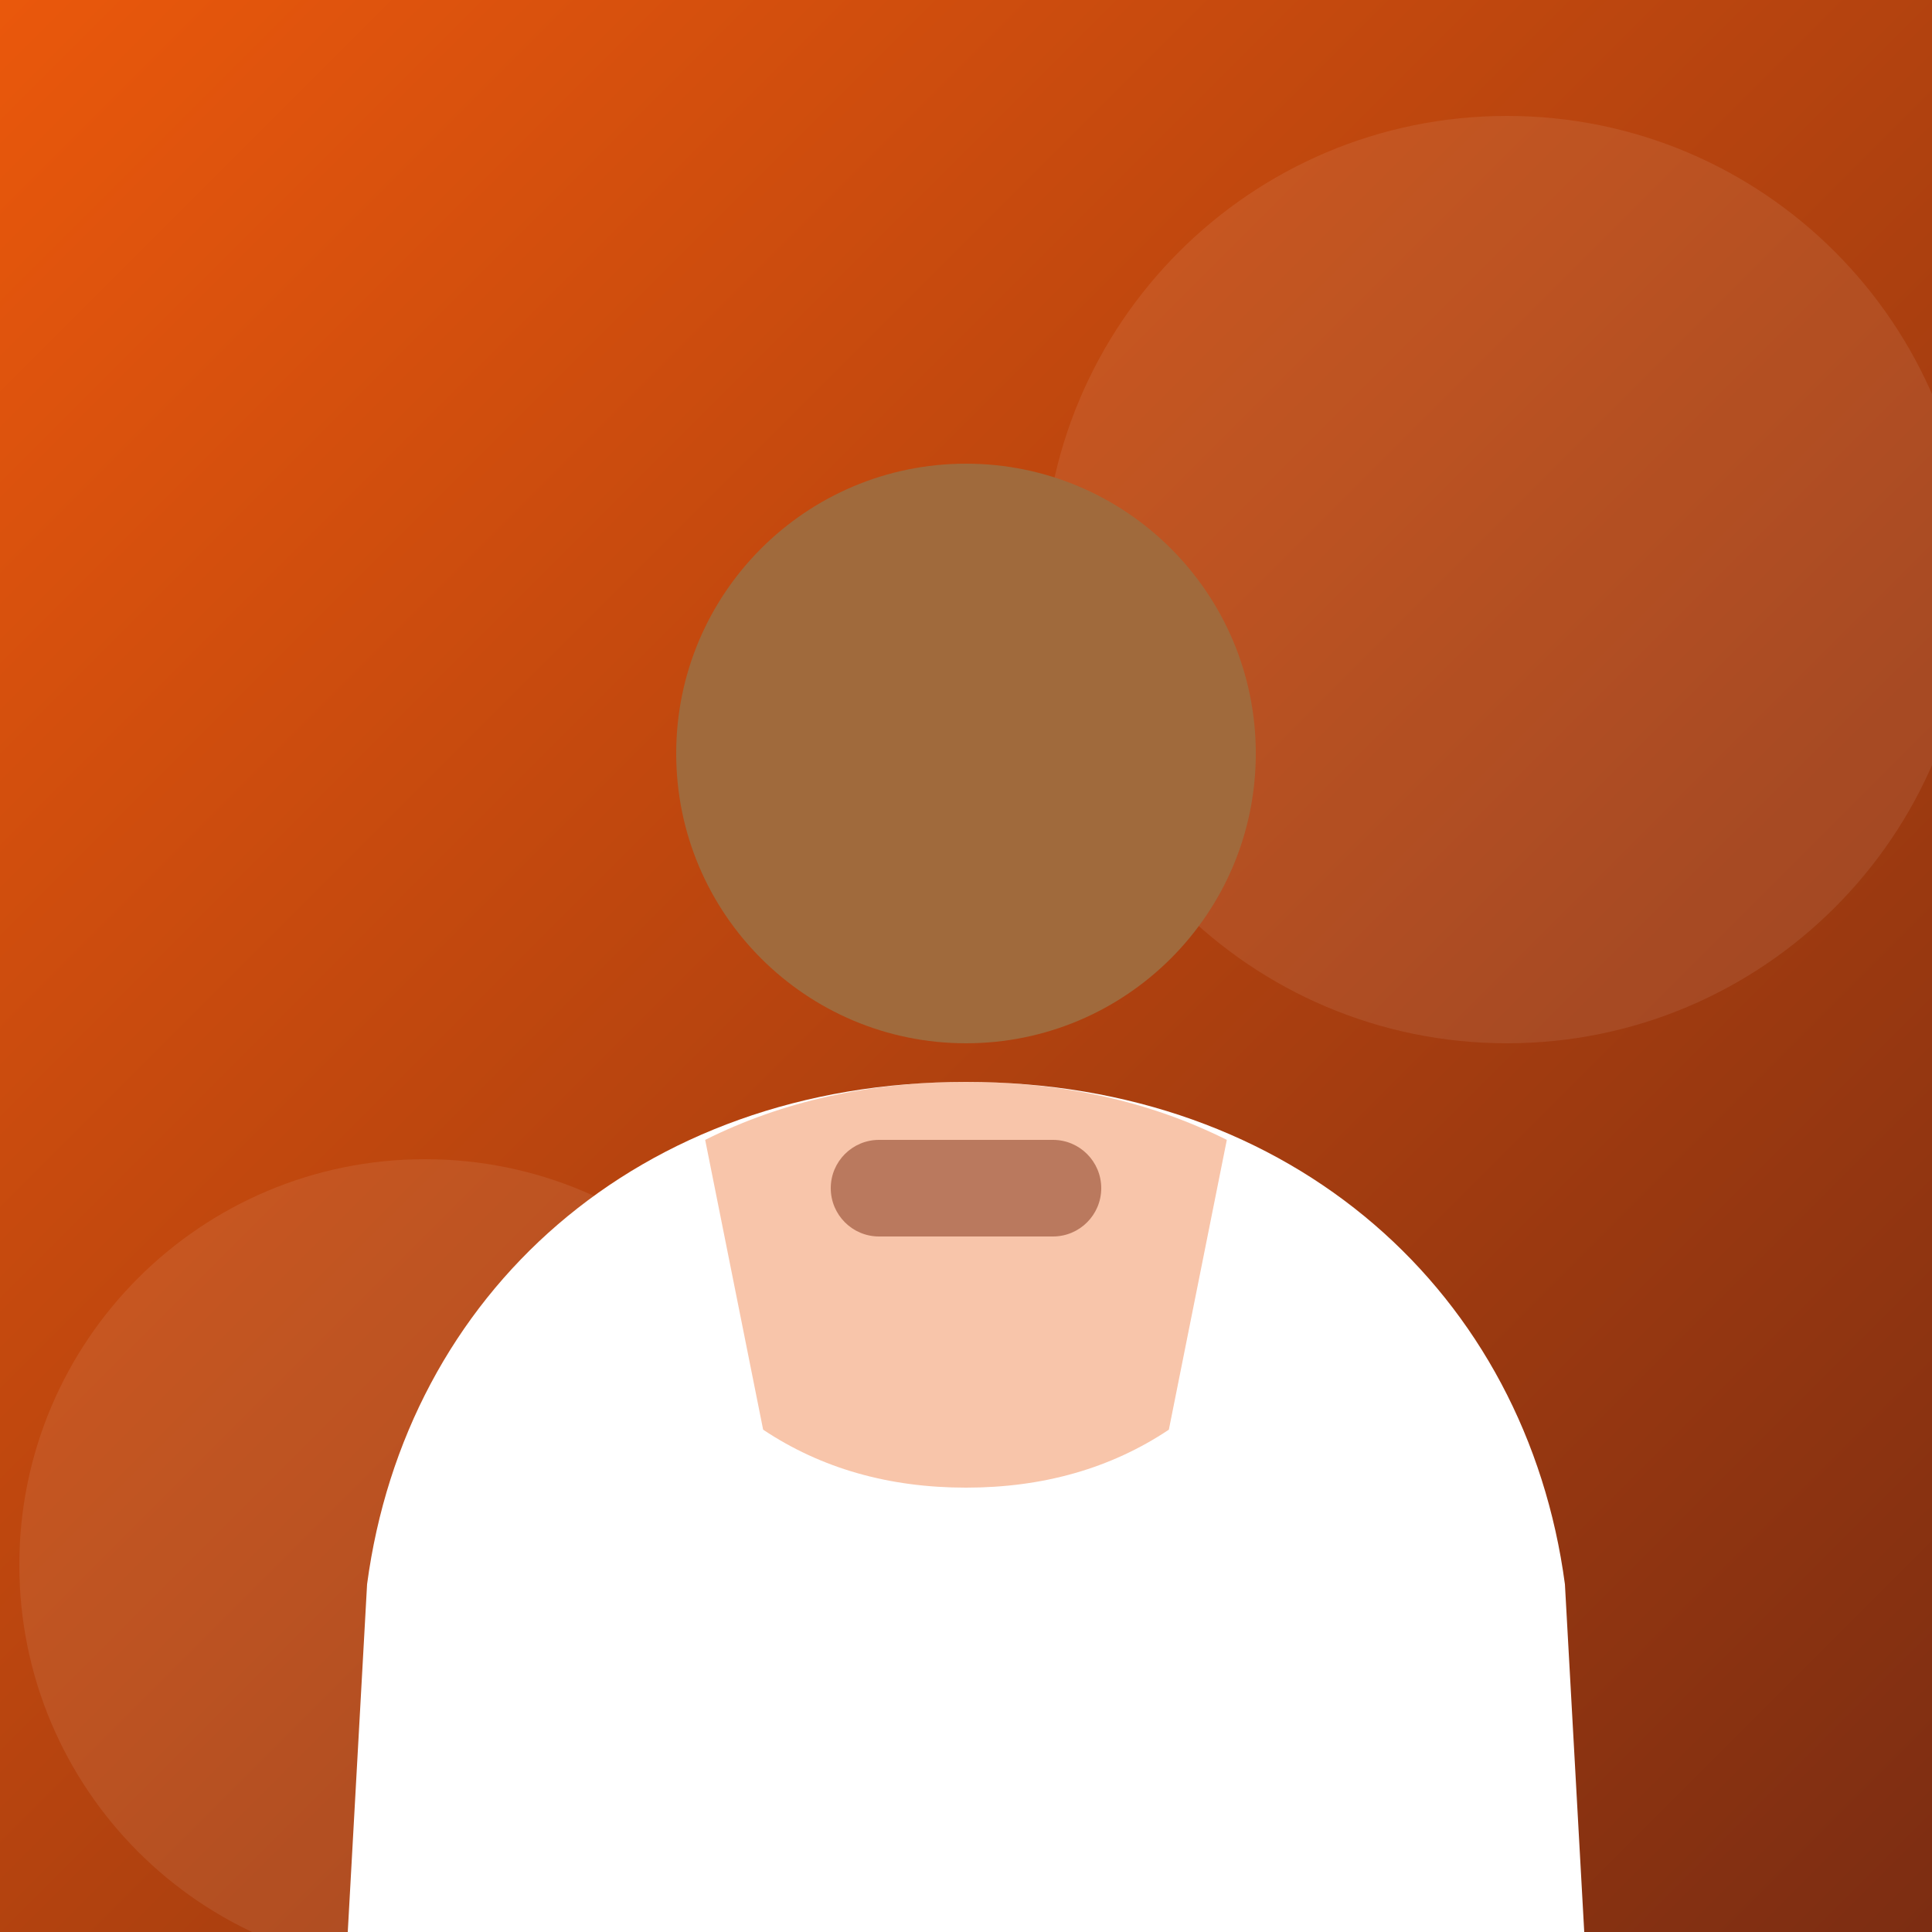
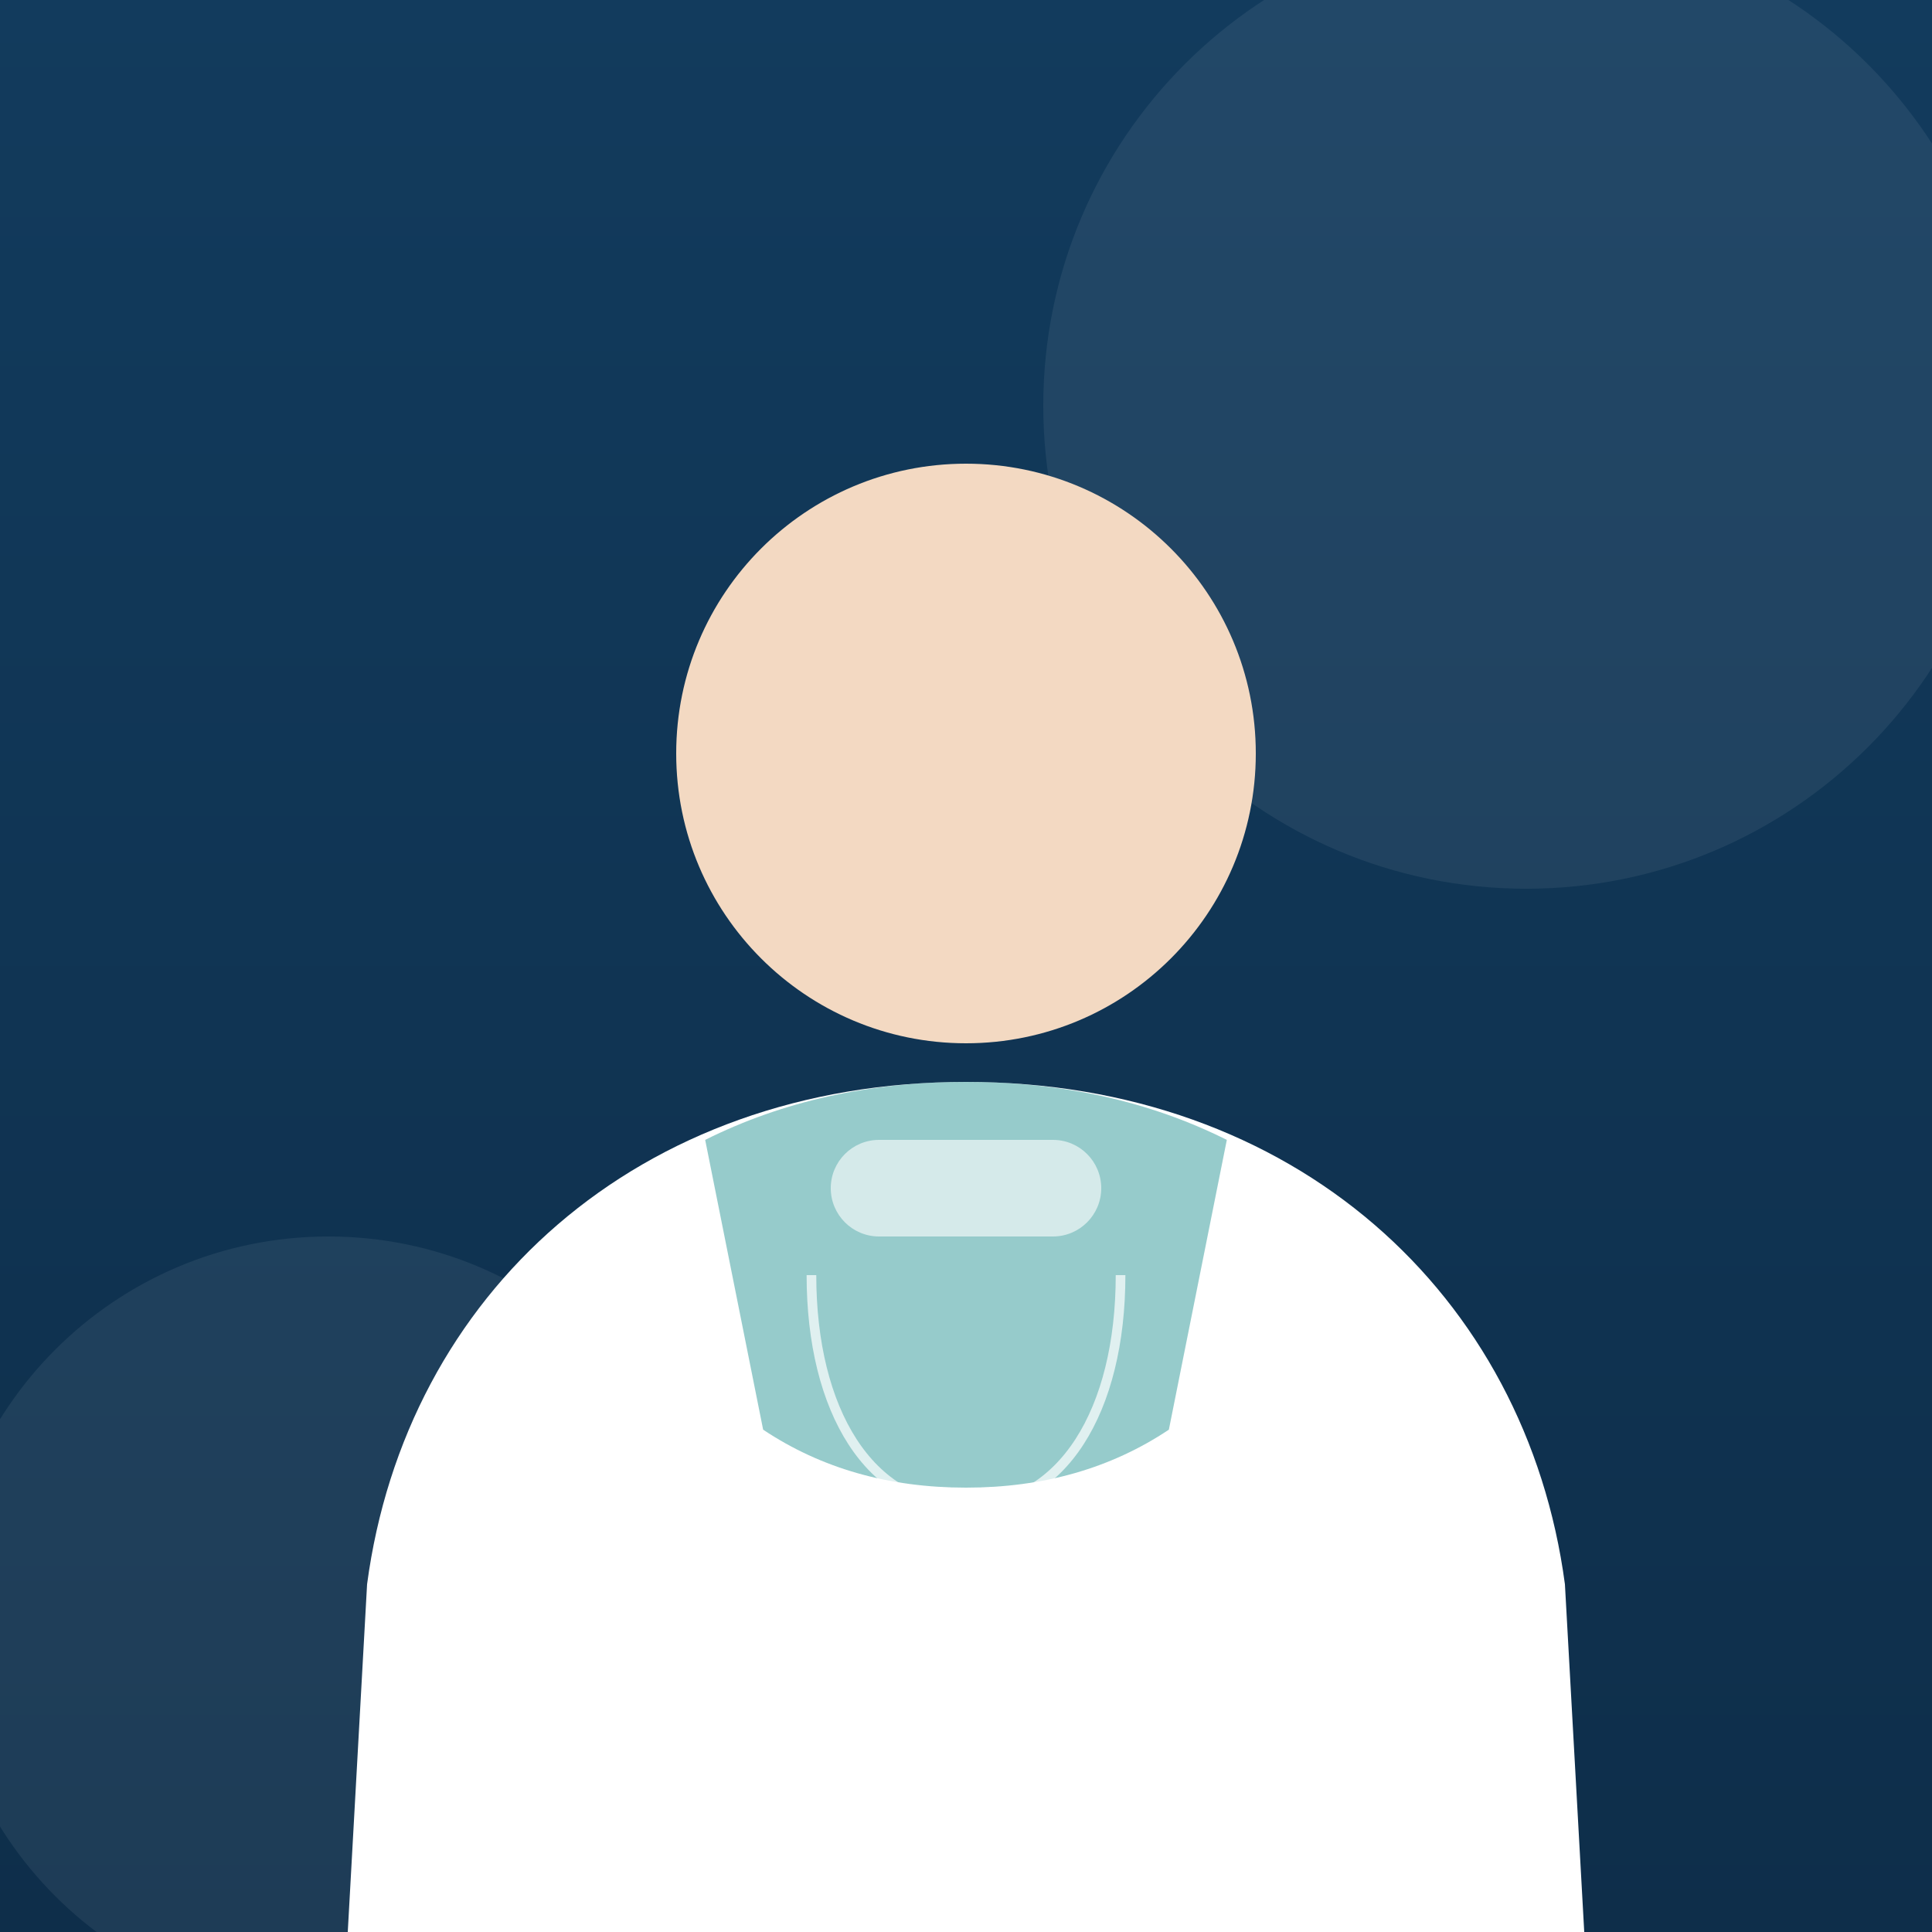
<svg xmlns="http://www.w3.org/2000/svg" viewBox="0 0 200 200" role="img" aria-label="Doctor portrait placeholder">
  <defs>
-     <linearGradient id="bg5" x1="0" y1="0" x2="1" y2="1">
-       <stop offset="0" stop-color="#ea580c" />
-       <stop offset="1" stop-color="#7c2d12" />
+     <linearGradient id="bg5" x1="0" y1="0" x2="0" y2="1">
+       <stop offset="0" stop-color="#123B5D" />
+       <stop offset="1" stop-color="#0E2E4A" />
    </linearGradient>
  </defs>
  <rect width="200" height="200" fill="url(#bg5)" />
-   <circle cx="156" cy="60" r="48" fill="#ffffff" opacity="0.08" />
-   <circle cx="44" cy="162" r="42" fill="#ffffff" opacity="0.08" />
-   <circle cx="100" cy="78" r="30" fill="#a06a3c" />
+   <circle cx="158" cy="42" r="50" fill="#ffffff" opacity="0.07" />
+   <circle cx="34" cy="168" r="40" fill="#ffffff" opacity="0.07" />
+   <circle cx="100" cy="78" r="30" fill="#f3d9c2" />
  <path d="M100 112c-34 0-58 22-62 52l-2 36h128l-2-36c-4-30-28-52-62-52z" fill="#ffffff" />
-   <path d="M100 112c-10 0-19 2-27 6l6 30c6 4 13 6 21 6s15-2 21-6l6-30c-8-4-17-6-27-6z" fill="#ea580c" opacity="0.35" />
-   <rect x="86" y="118" width="28" height="10" rx="5" fill="#7c2d12" opacity="0.5" />
+   <path d="M100 112c-10 0-19 2-27 6l6 30c6 4 13 6 21 6s15-2 21-6l6-30c-8-4-17-6-27-6z" fill="#168C8C" opacity="0.45" />
+   <path d="M84 132c0 14 6 24 16 24s16-10 16-24" fill="none" stroke="#ffffff" strokeWidth="4" strokeLinecap="round" opacity="0.7" />
+   <rect x="86" y="118" width="28" height="10" rx="5" fill="#ffffff" opacity="0.6" />
</svg>
